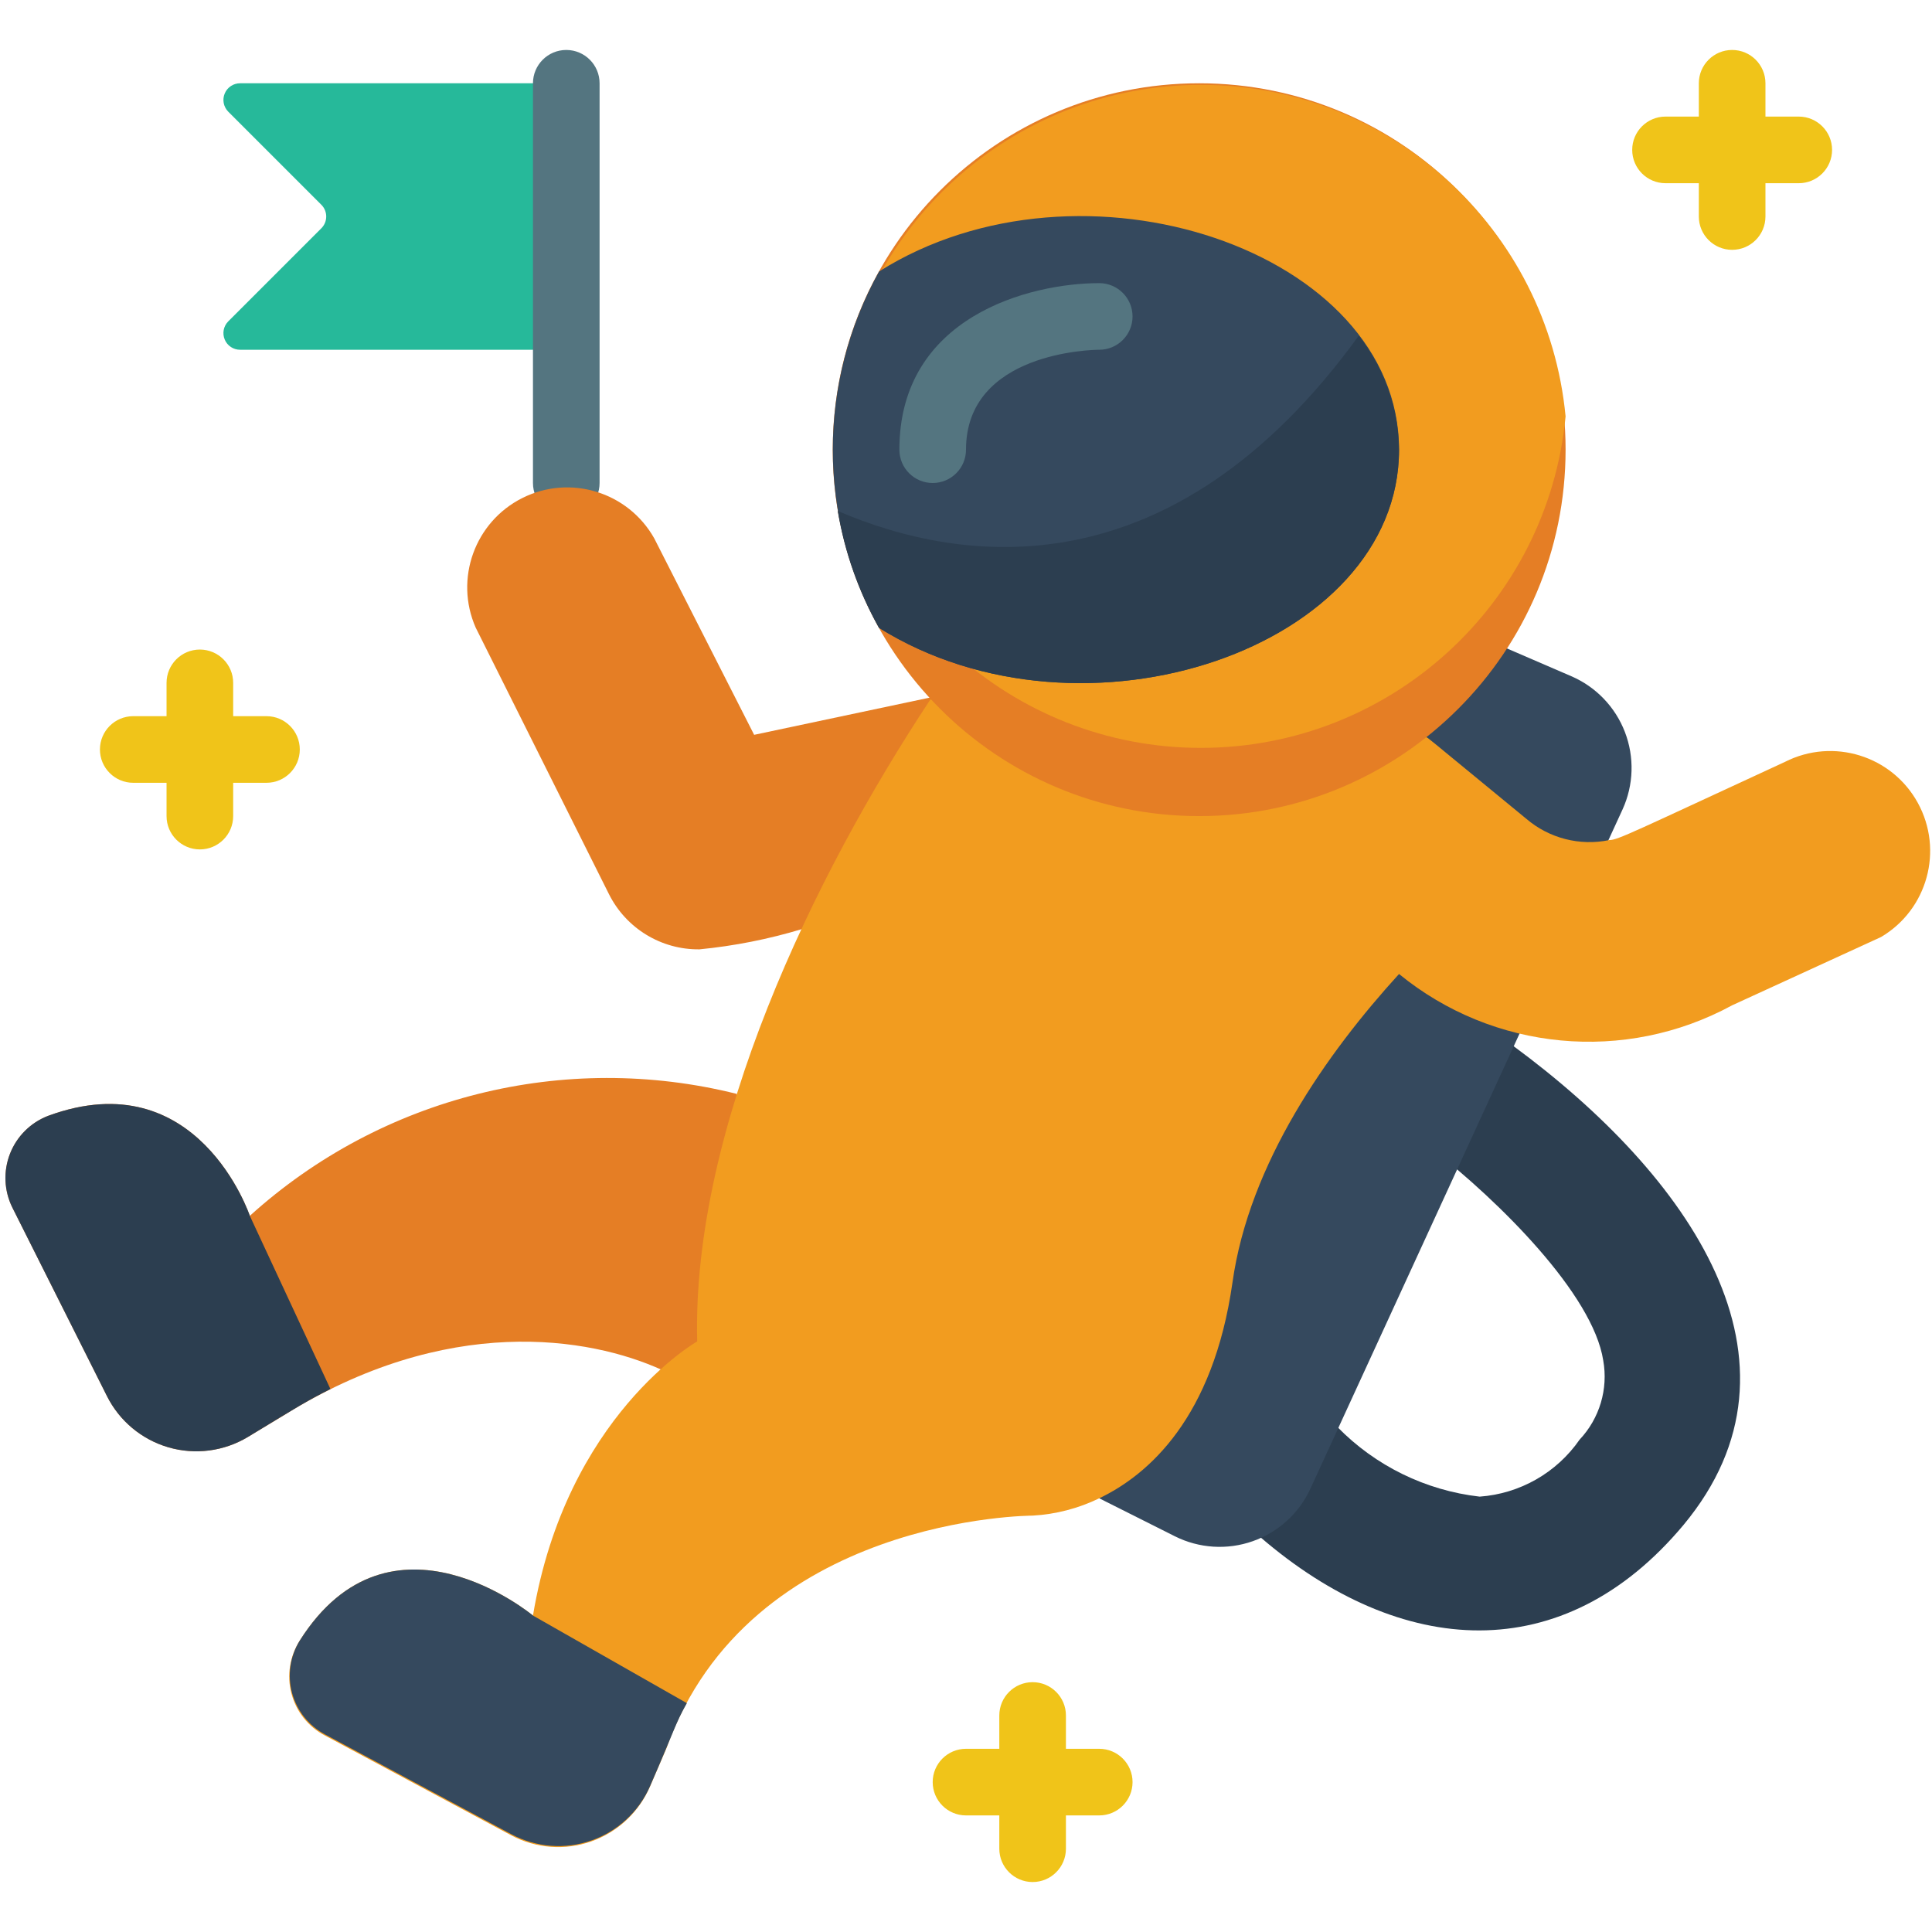
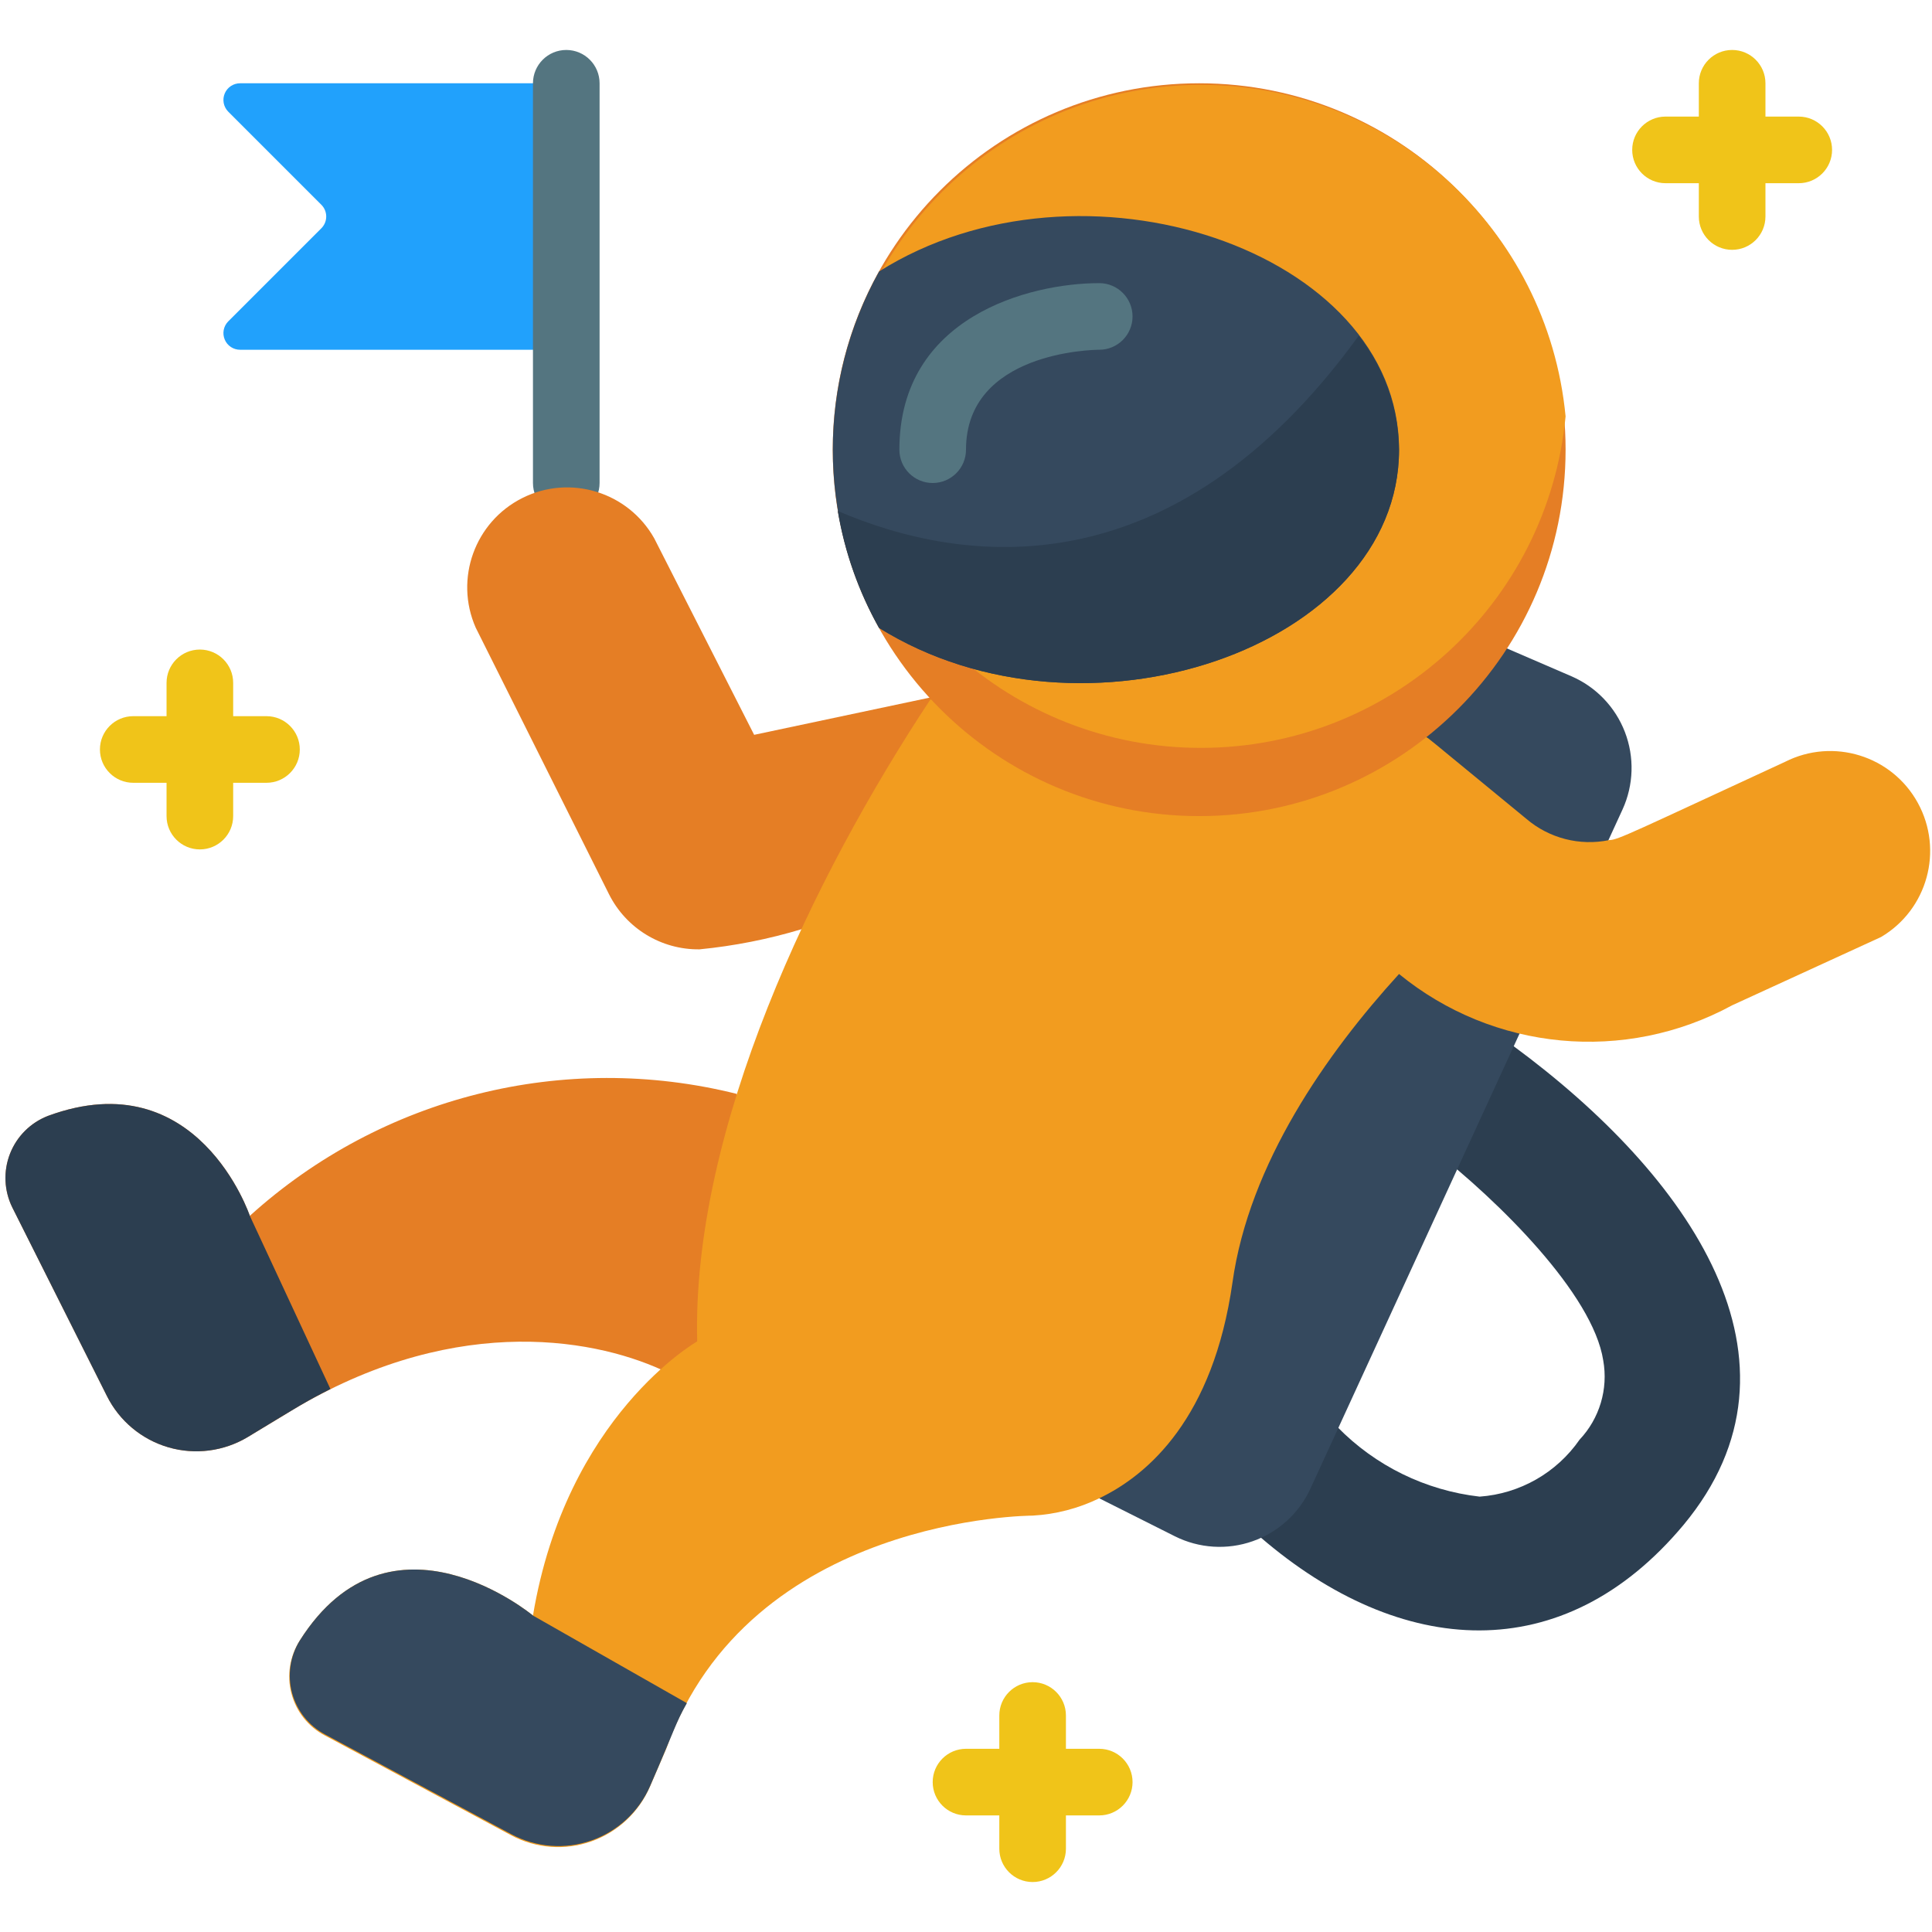
<svg xmlns="http://www.w3.org/2000/svg" height="512" viewBox="0 0 58 55" width="512">
  <g id="018---Astronaut" fill="none">
-     <path id="Shape" d="m17 9-9.79-0c-.202.001-.385-.119-.463-.305-.079-.186-.038-.401.103-.545l2.8-2.8c.191-.194.191-.506 0-.7l-2.8-2.8c-.141-.144-.182-.359-.103-.545.079-.186.261-.306.463-.305l9.79-0z" fill="#26b99a" />
+     <path id="Shape" d="m17 9-9.79-0c-.202.001-.385-.119-.463-.305-.079-.186-.038-.401.103-.545l2.8-2.8c.191-.194.191-.506 0-.7l-2.8-2.8c-.141-.144-.182-.359-.103-.545.079-.186.261-.306.463-.305l9.79-0z" fill="#21a1fc" />
    <path id="Shape" d="m17 14c-.552 0-1-.448-1-1v-12c0-.552.448-1 1-1s1 .448 1 1v12c0 .552-.448 1-1 1z" fill="#547580" />
    <path id="Shape" d="m45.43 29.9c5.27 3.88 9.2 9.46 5.11 14.38-3.61 4.32-8.48 4-12.7.37l2.31-3.31c1.141 1.167 2.649 1.905 4.27 2.09 1.207-.087 2.31-.715 3-1.71.6-.636.864-1.519.71-2.38-.31-1.99-3.13-4.78-5.13-6.34z" fill="#2c3e50" />
    <path id="Shape" d="m19.88 39.63c-2.19-1-6.47-1.7-11.38 1.37l-1.06.64c-.717.431-1.581.543-2.384.31-.803-.234-1.472-.792-1.846-1.54l-2.84-5.66c-.248-.503-.274-1.088-.071-1.611s.617-.936 1.141-1.139c4.5-1.66 6.06 3 6.06 3 3.958-3.583 9.441-4.955 14.62-3.66l.88 7.66z" fill="#e57e25" />
    <path id="Shape" d="m33 43.48 2.27 1.14c.727.364 1.571.418 2.338.148.767-.27 1.392-.839 1.732-1.578l9.37-20.39c.335-.734.36-1.571.071-2.324-.29-.753-.87-1.357-1.611-1.676l-4.17-1.8z" fill="#35495e" />
    <path id="Shape" d="m30 19-7.36 1.56-3-5.9c-.785-1.393-2.525-1.926-3.955-1.211s-2.048 2.427-1.405 3.891l4 8c.514 1.029 1.57 1.674 2.72 1.66 1.044-.102 2.076-.306 3.08-.61z" fill="#e57e25" />
    <path id="Shape" d="m42.82 20.63c.12.08-.33-.29 3 2.45.686.587 1.606.823 2.49.64.26 0 .71-.24 5.28-2.35 1.445-.731 3.208-.184 3.986 1.236.777 1.42.288 3.201-1.106 4.024l-4.47 2.05c-3.214 1.749-7.168 1.377-10-.94-2.17 2.38-4.5 5.69-5 9.26-.58 4.07-2.52 5.77-4 6.48-.626.304-1.305.481-2 .52 0 0-8.5 0-11 7l-.49 1.14c-.332.769-.97 1.363-1.76 1.641s-1.66.212-2.4-.181l-5.6-3c-.496-.261-.859-.718-1.001-1.26-.143-.542-.051-1.118.251-1.59 2.73-4.31 7-.75 7-.75 1-6 4.93-8.23 4.93-8.23-.16-6.39 3.47-13.93 7-19.27z" fill="#f29c1f" />
    <path id="Shape" d="m47 12c0 6.075-4.925 11-11 11s-11-4.925-11-11c0-6.075 4.925-11 11-11s11 4.925 11 11z" fill="#e57e25" />
    <path id="Shape" d="m47 11c-.54 5.644-5.281 9.952-10.95 9.952s-10.41-4.309-10.95-9.952c.54-5.644 5.281-9.952 10.95-9.952s10.41 4.309 10.95 9.952z" fill="#f29c1f" />
    <g fill="#f0c419">
      <path id="Shape" d="m6 24c-.552 0-1-.448-1-1v-4c0-.552.448-1 1-1s1 .448 1 1v4c0 .552-.448 1-1 1z" />
      <path id="Shape" d="m8 22h-4c-.552 0-1-.448-1-1s.448-1 1-1h4c.552 0 1 .448 1 1s-.448 1-1 1z" />
      <path id="Shape" d="m31 55c-.552 0-1-.448-1-1v-4c0-.552.448-1 1-1s1 .448 1 1v4c0 .552-.448 1-1 1z" />
      <path id="Shape" d="m33 53h-4c-.552 0-1-.448-1-1s.448-1 1-1h4c.552 0 1 .448 1 1s-.448 1-1 1z" />
      <path id="Shape" d="m52 6c-.552 0-1-.448-1-1v-4c0-.552.448-1 1-1s1 .448 1 1v4c0 .552-.448 1-1 1z" />
      <path id="Shape" d="m54 4h-4c-.552 0-1-.448-1-1s.448-1 1-1h4c.552 0 1 .448 1 1s-.448 1-1 1z" />
    </g>
    <path id="Shape" d="m42 12c0 5.95-9.47 9.18-15.61 5.35-1.852-3.326-1.852-7.374 0-10.7 6.06-3.82 15.61-.65 15.61 5.35z" fill="#35495e" />
    <path id="Shape" d="m28 13c-.552 0-1-.448-1-1 0-4 3.92-5 6-5 .552 0 1 .448 1 1s-.448 1-1 1c-.18 0-4 .06-4 3 0 .552-.448 1-1 1z" fill="#547580" />
    <path id="Shape" d="m42 12c0 5.95-9.47 9.18-15.61 5.35-.614-1.089-1.034-2.277-1.24-3.51 3.68 1.58 10 2.52 15.64-5.26.77.975 1.196 2.178 1.21 3.42z" fill="#2c3e50" />
    <path id="Shape" d="m9.92 40.2c-.73.37-.88.47-2.48 1.44-.717.431-1.581.543-2.384.31-.803-.234-1.472-.792-1.846-1.54l-2.84-5.66c-.248-.503-.274-1.088-.071-1.611s.617-.936 1.141-1.139c4.5-1.66 6.06 3 6.06 3z" fill="#2c3e50" />
    <path id="Shape" d="m20.62 49.63c-.35.62-.35.76-1.1 2.48-.332.769-.97 1.363-1.76 1.641s-1.66.212-2.4-.181l-5.6-3c-.489-.26-.848-.711-.992-1.245-.144-.534-.06-1.105.232-1.575 2.73-4.31 7-.75 7-.75z" fill="#35495e" />
  </g>
</svg>
